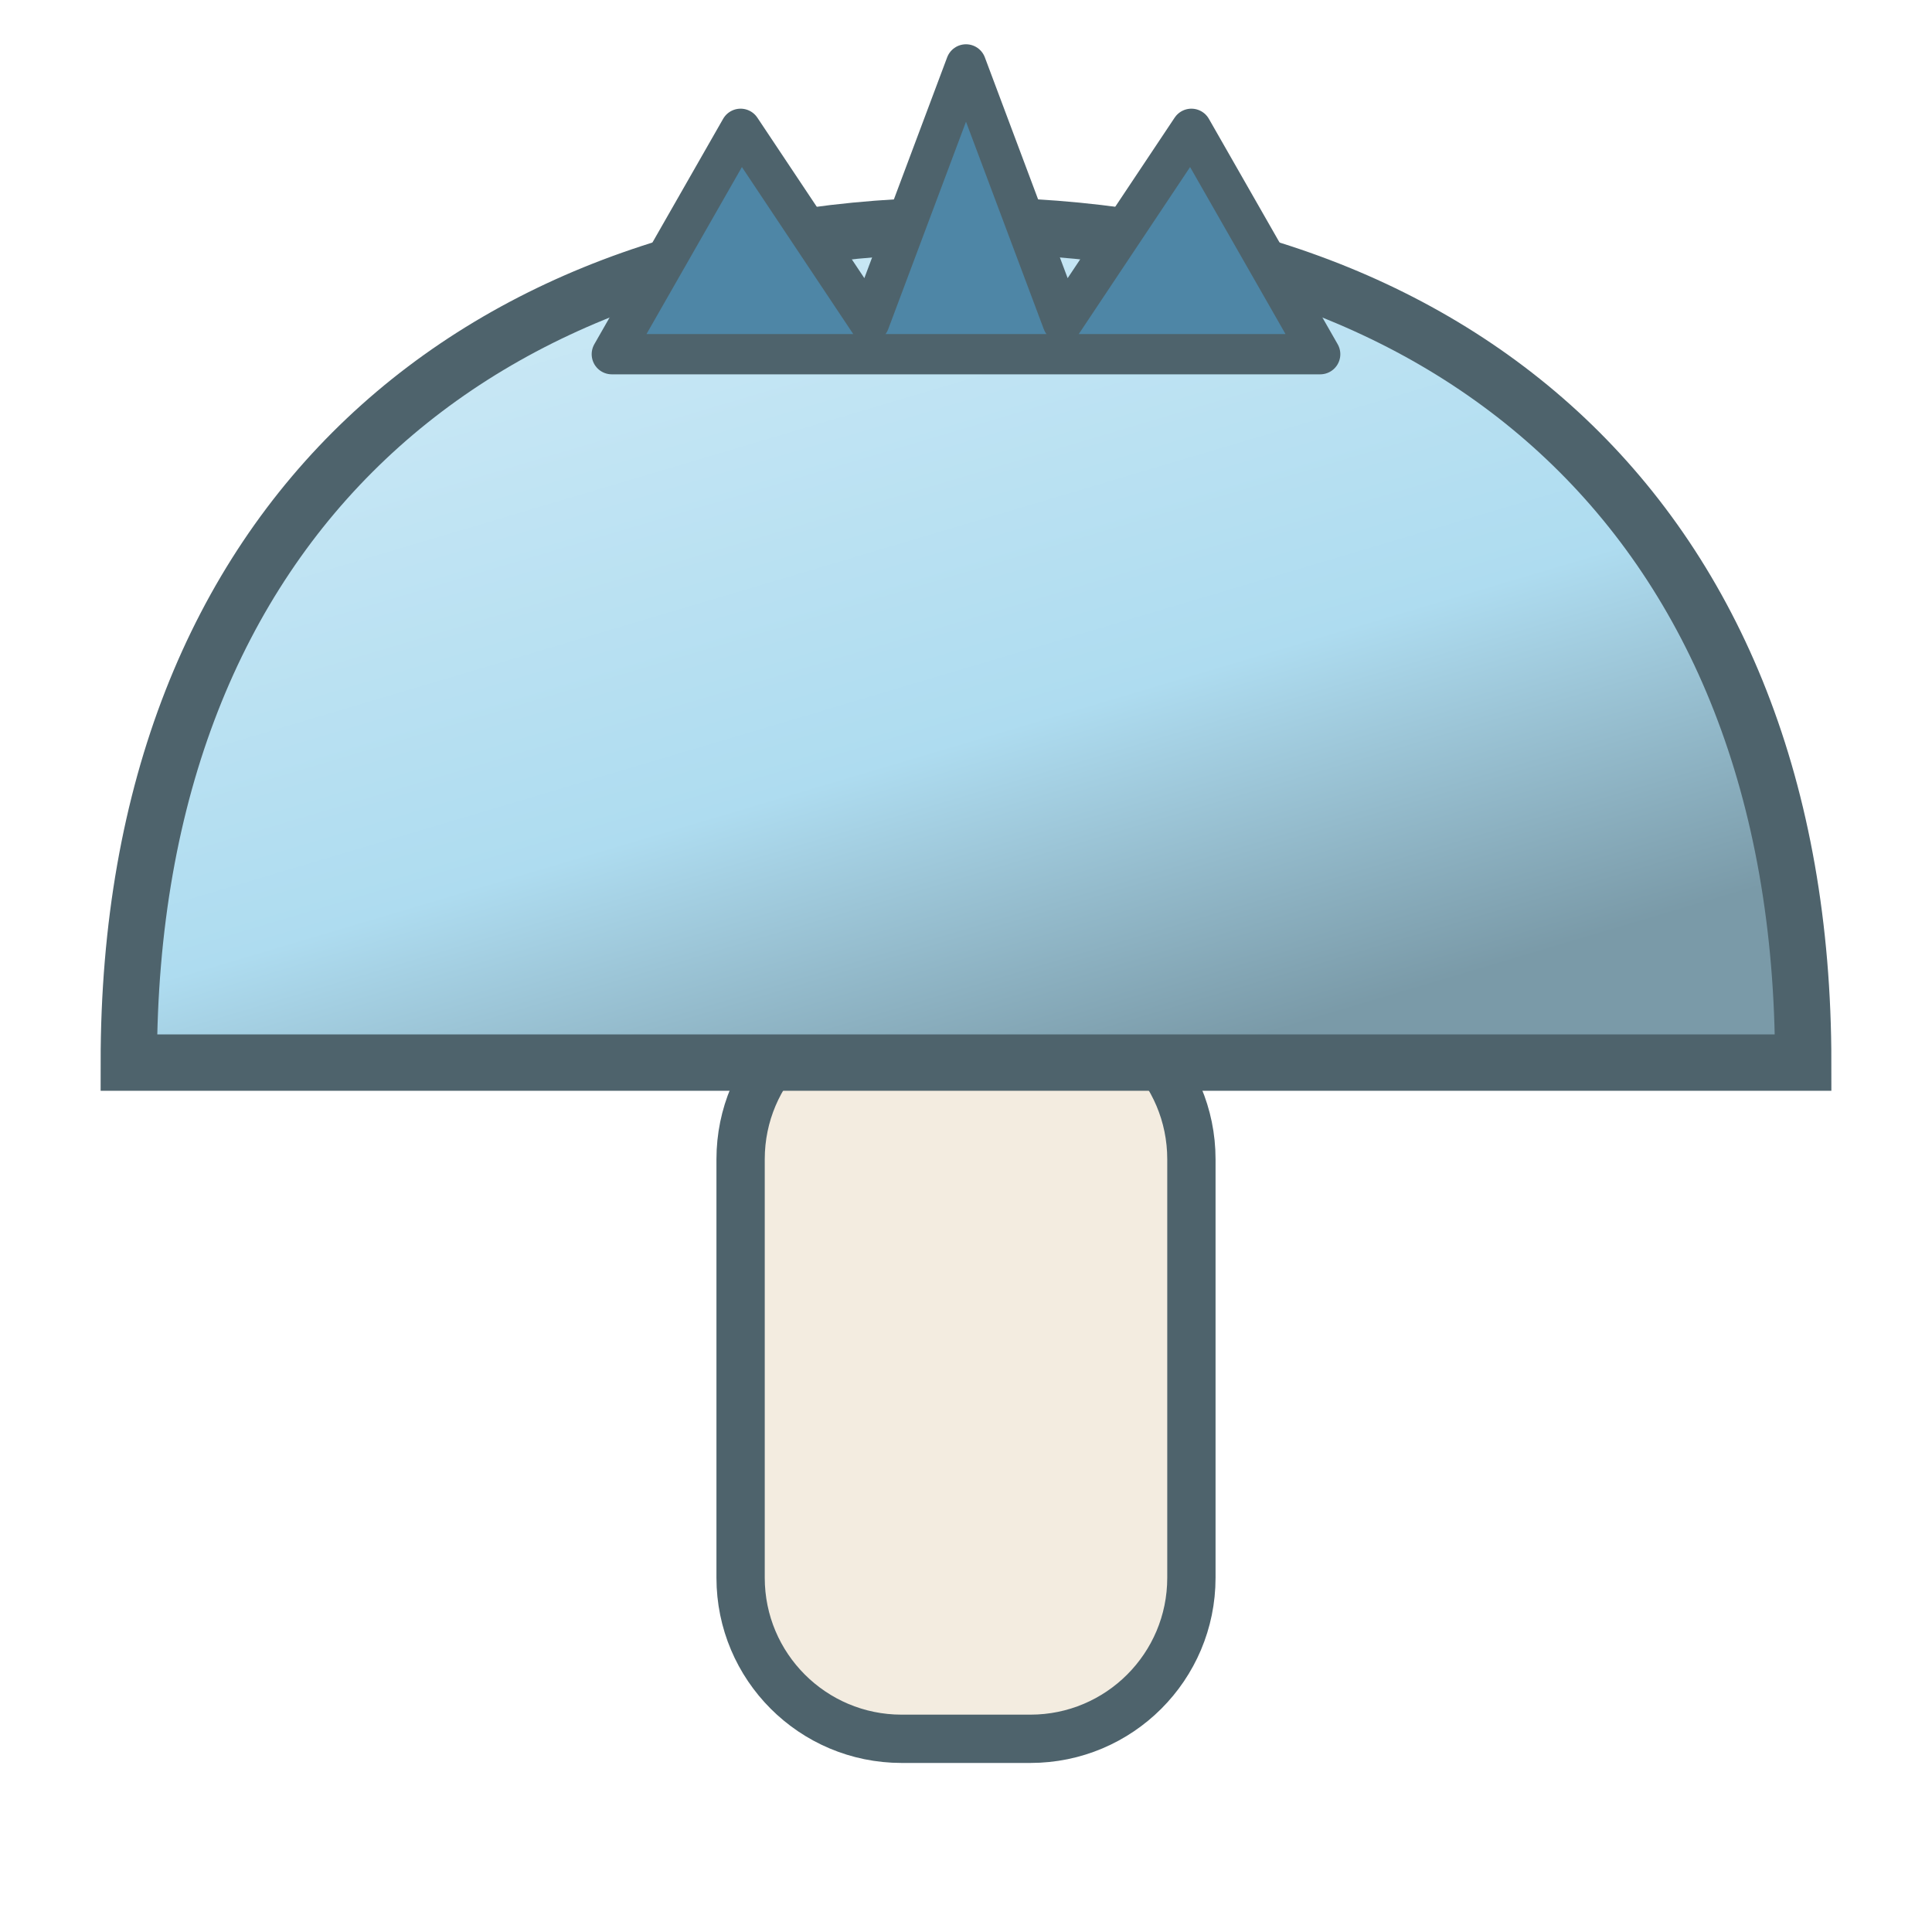
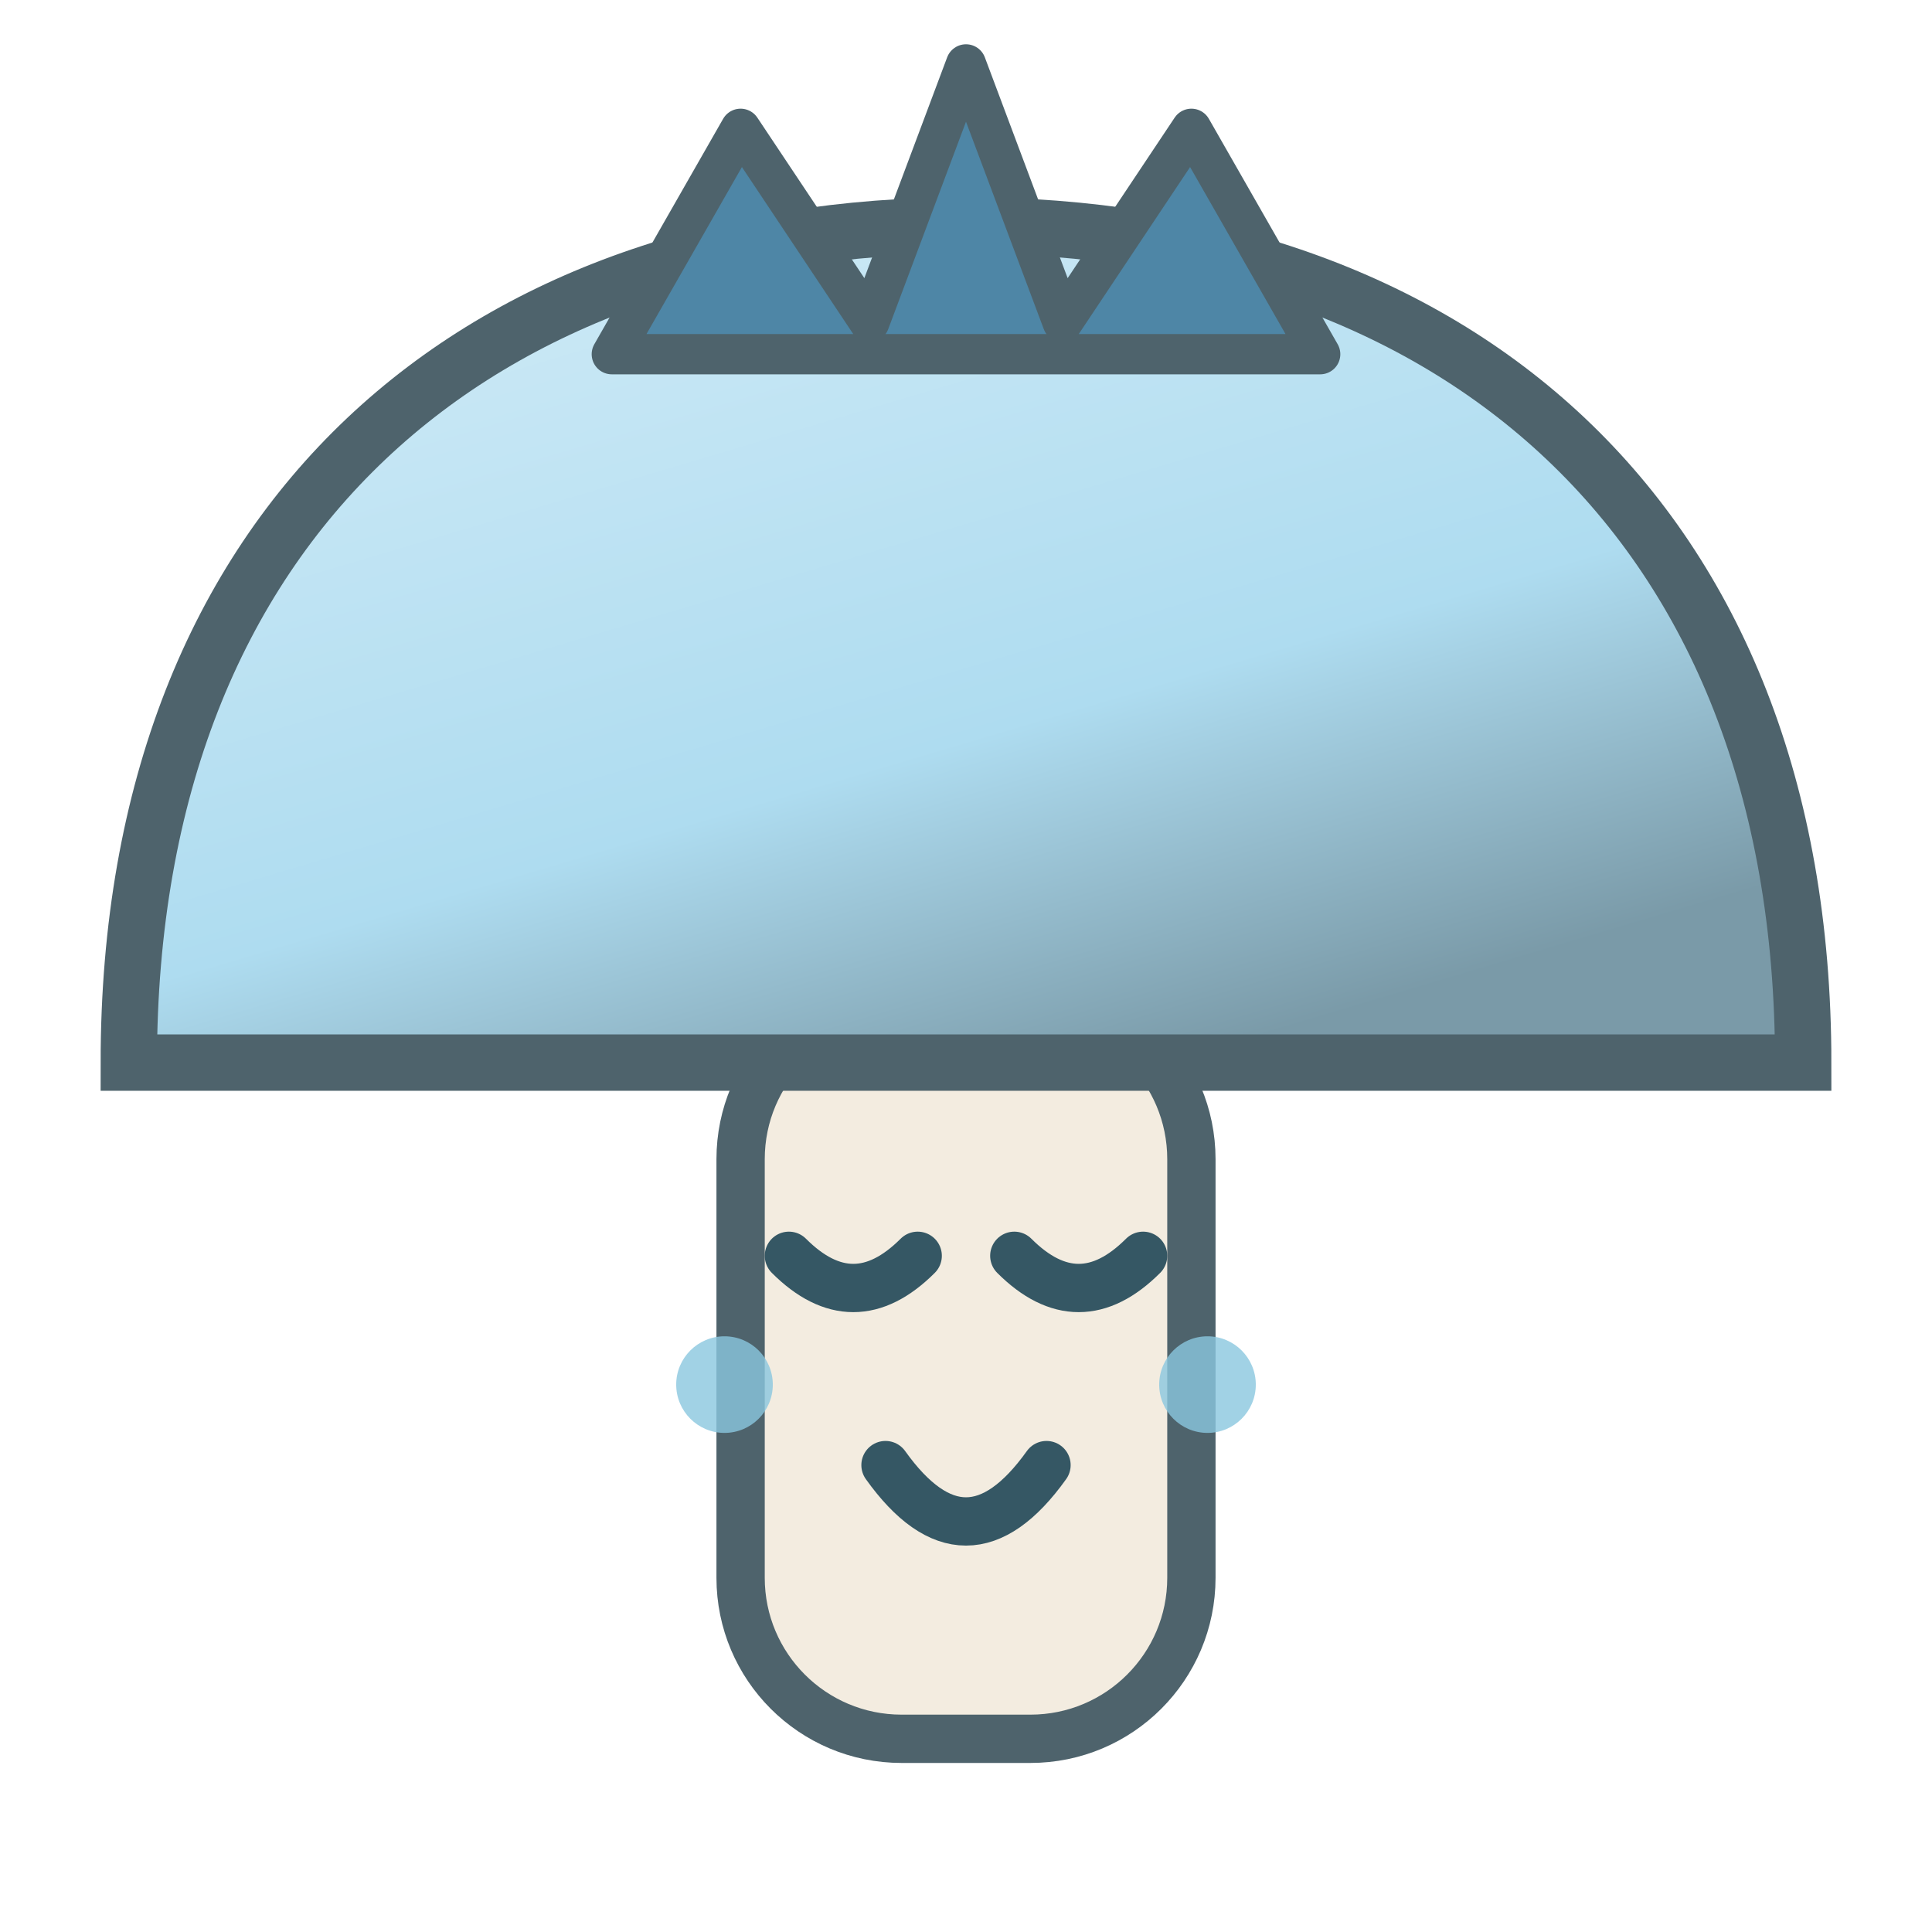
<svg xmlns="http://www.w3.org/2000/svg" viewBox="0 0 120 120" width="120" height="120" role="img" aria-label="過期三週的急凍菇">
  <defs>
    <linearGradient id="kboss_frozen" x1="25%" y1="8%" x2="75%" y2="92%">
      <stop offset="0" stop-color="#cae8f5" />
      <stop offset="0.6" stop-color="#aedcf0" />
      <stop offset="1" stop-color="#7a9aa8" />
    </linearGradient>
  </defs>
  <rect x="46" y="62" width="28" height="46" rx="10" fill="#f3ece0" stroke="#4e636c" stroke-width="3" />
  <path d="M8 66 C8 32 30 14 60 14 C90 14 112 32 112 66 Z" fill="url(#kboss_frozen)" stroke="#4e636c" stroke-width="3.5" />
  <path d="M38 22 L46 8 L54 20 L60 4 L66 20 L74 8 L82 22 Z" fill="#4e86a6" stroke="#4e636c" stroke-width="2.5" stroke-linejoin="round" />
+   <path d="M49 78 Q53 82 57 78 M63 78 Q67 82 71 78" fill="none" stroke="#355764" stroke-width="3" stroke-linecap="round" />
+   <path d="M55 91 Q60 98 65 91" fill="none" stroke="#355764" stroke-width="3" stroke-linecap="round" />
+   <circle cx="45" cy="86" r="3" fill="#8ac7df" opacity=".8" />
+   <circle cx="75" cy="86" r="3" fill="#8ac7df" opacity=".8" />
</svg>
